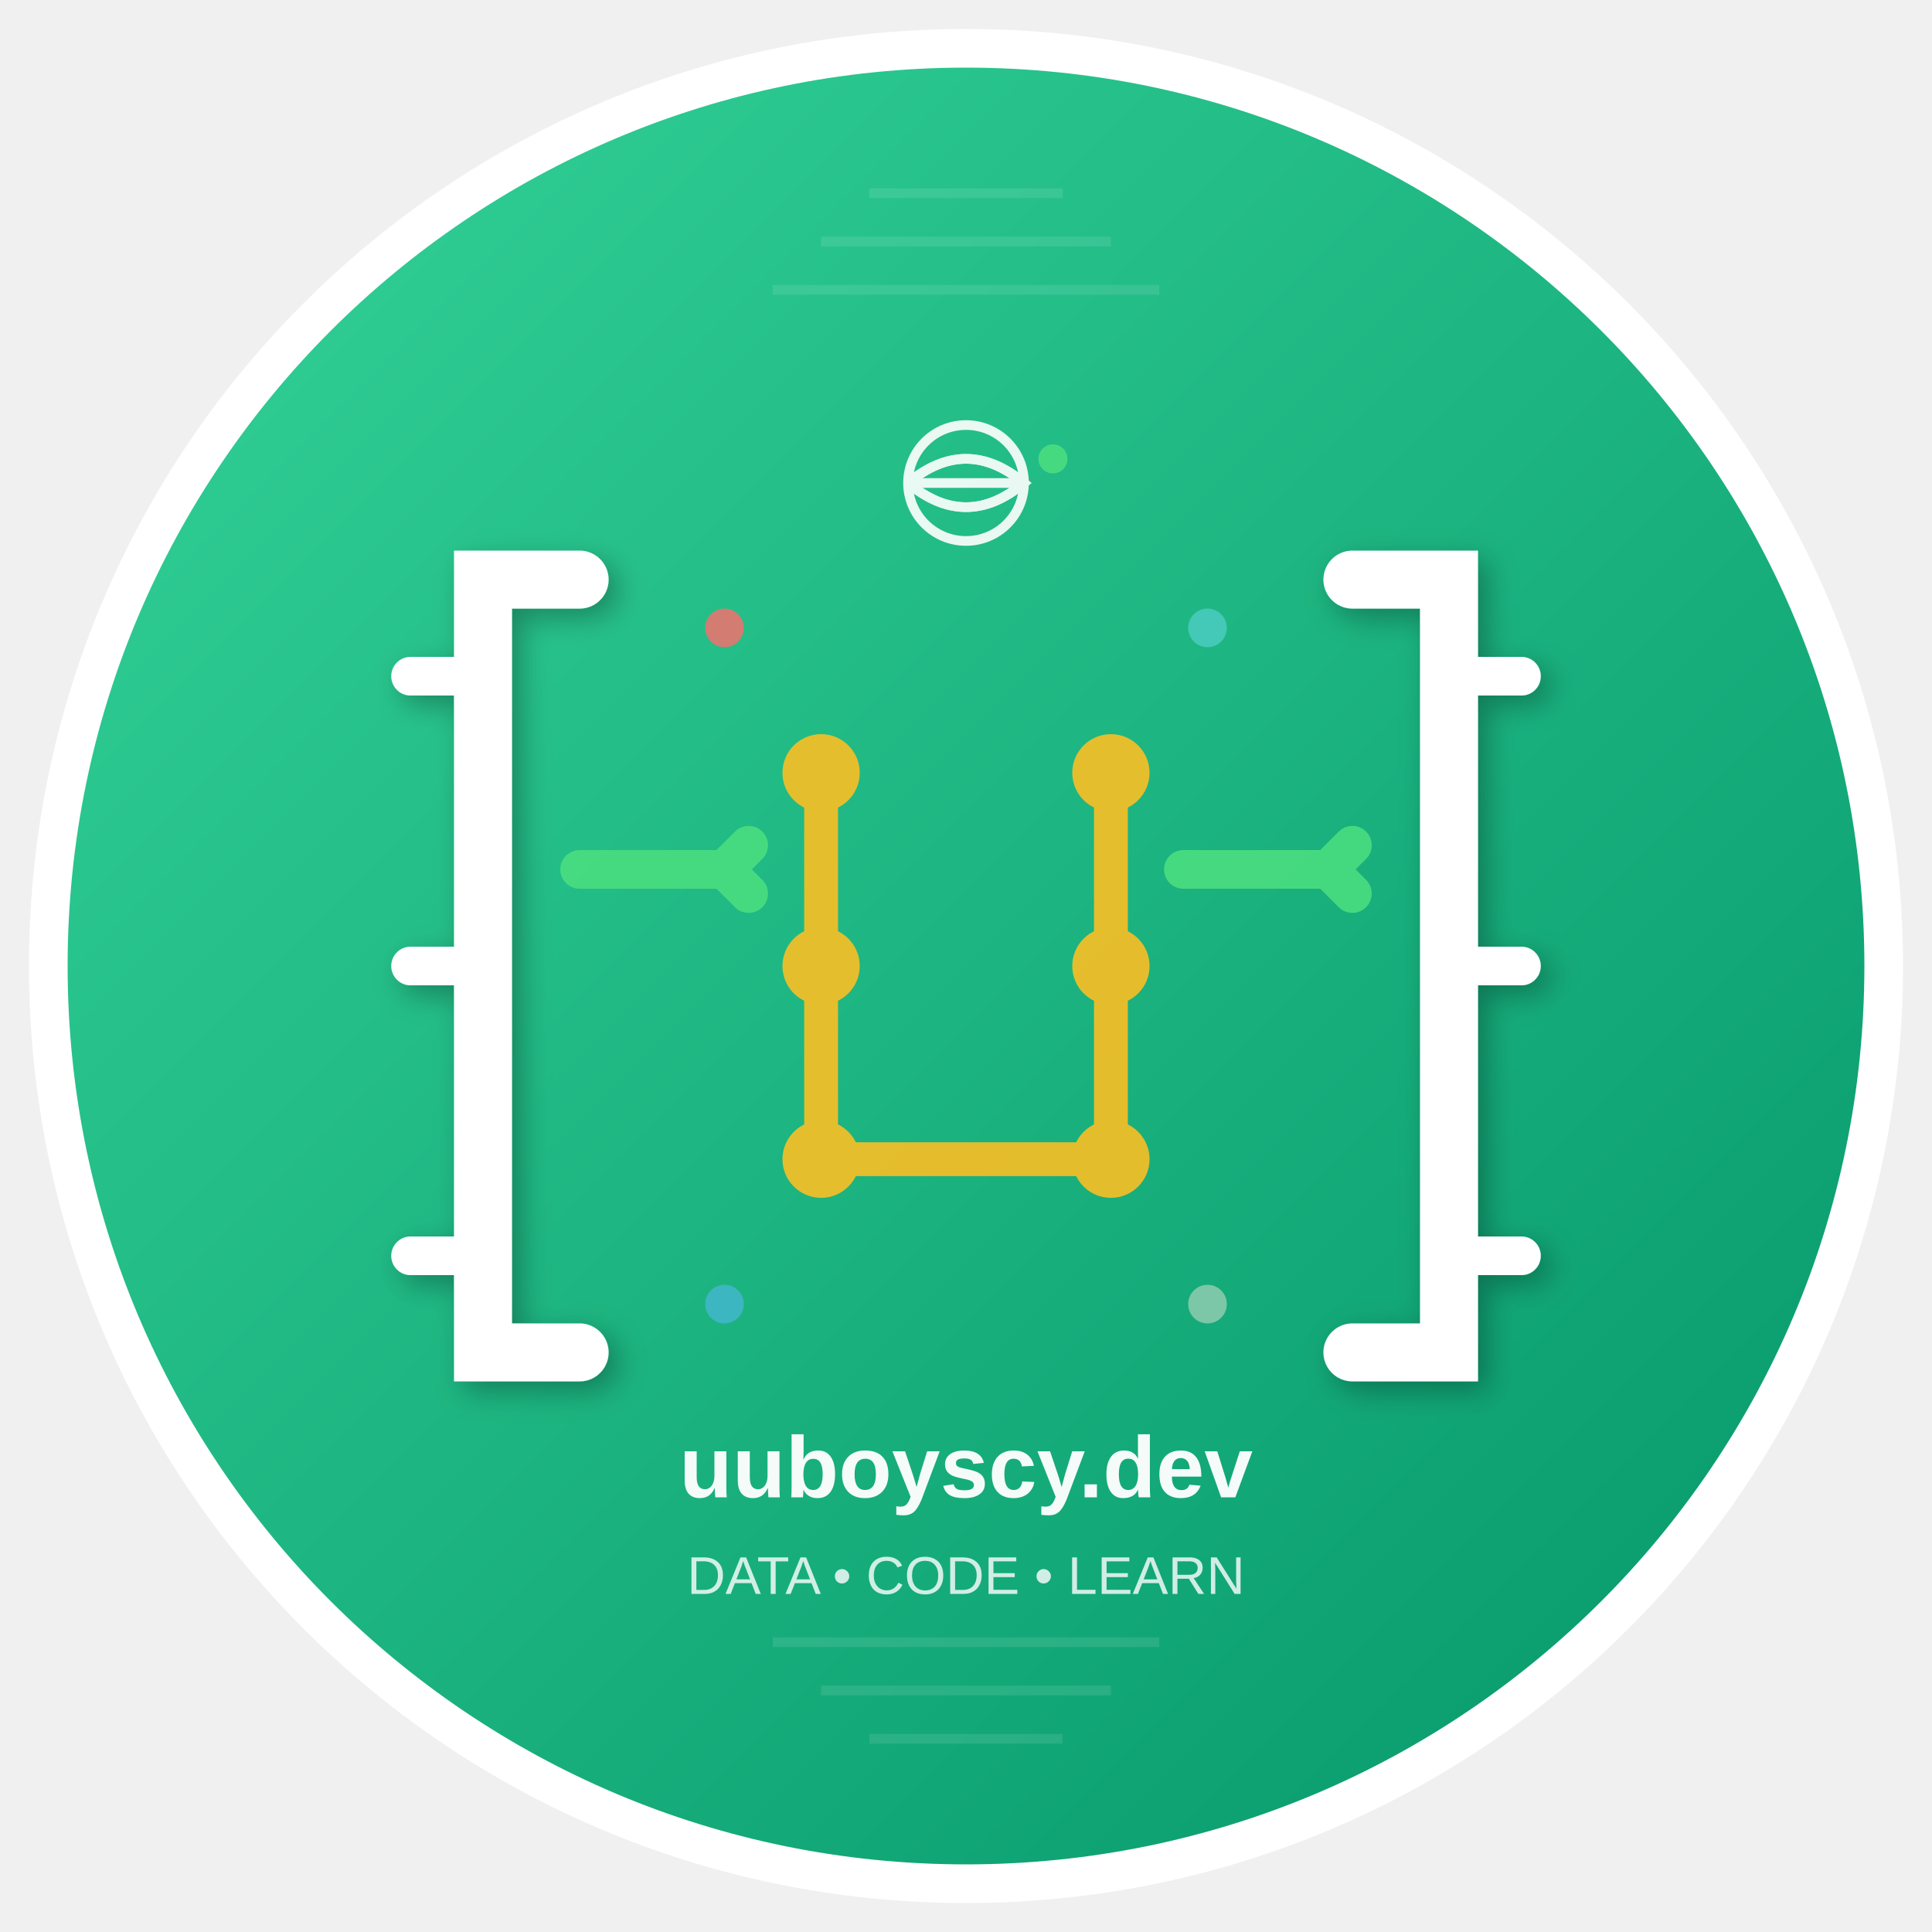
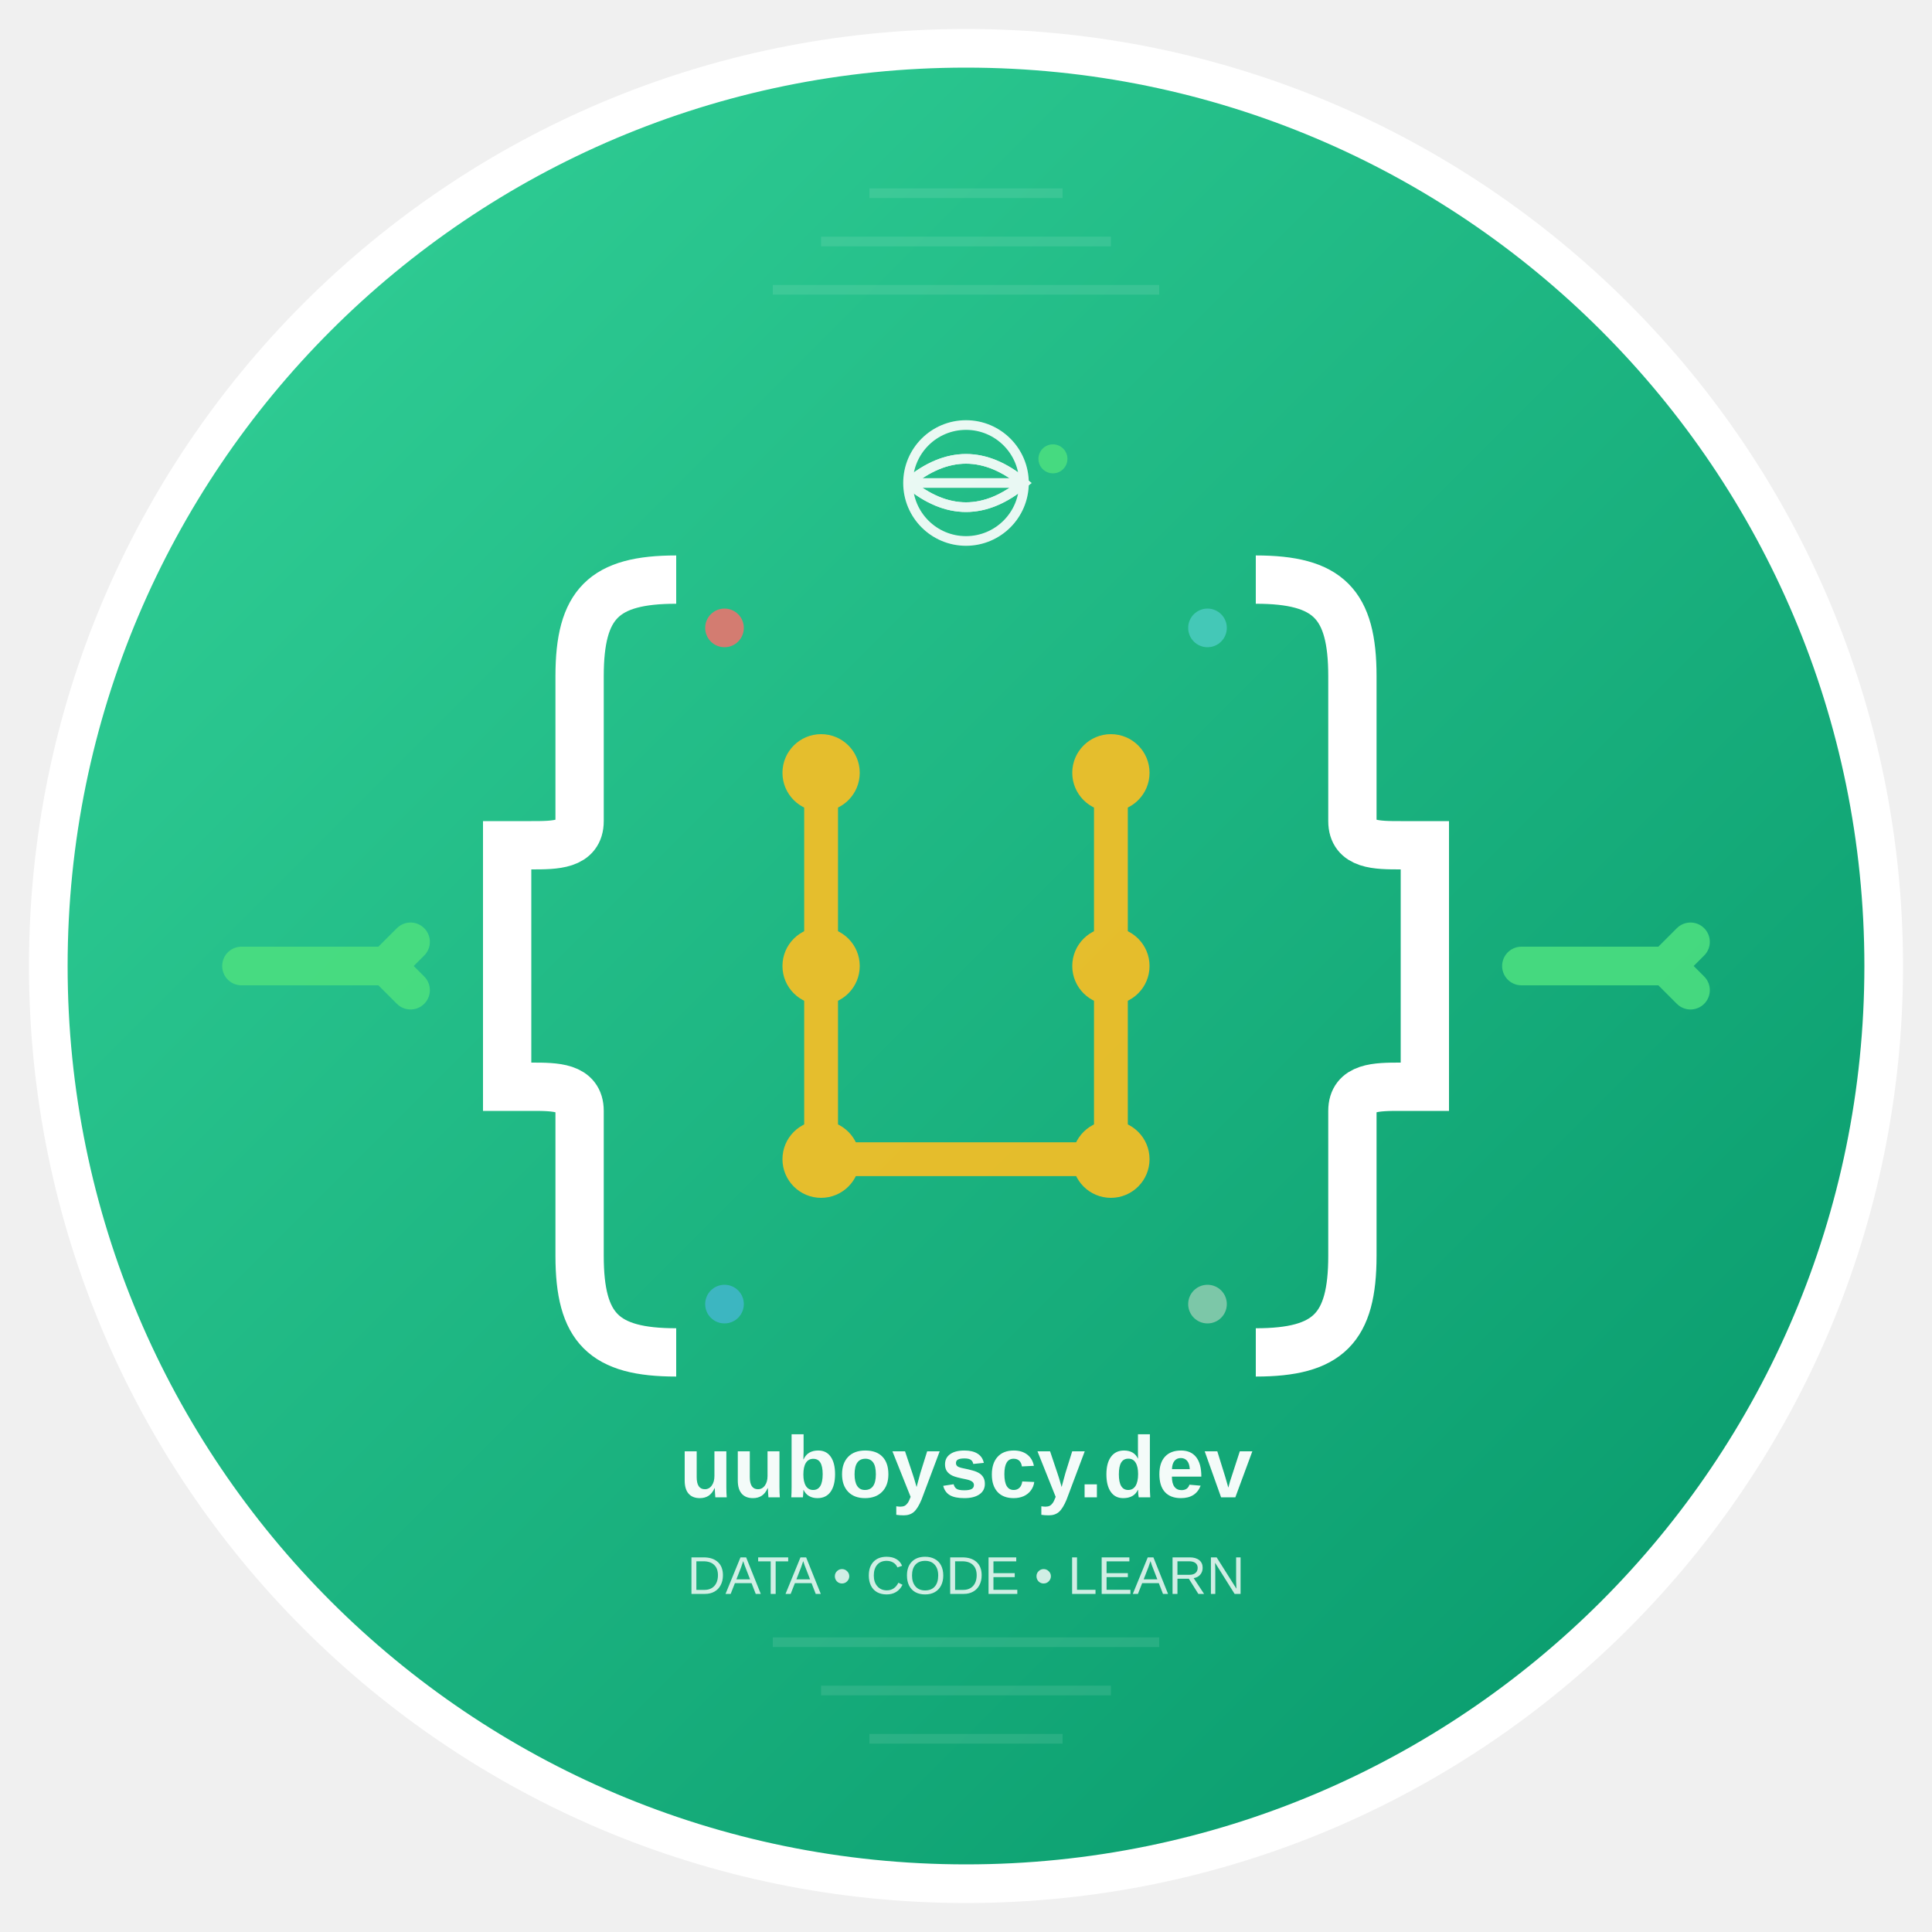
<svg xmlns="http://www.w3.org/2000/svg" viewBox="0 0 400 400">
  <defs>
    <linearGradient id="bgGradient" x1="0%" y1="0%" x2="100%" y2="100%">
      <stop offset="0%" style="stop-color: #34d399; stop-opacity: 1" />
      <stop offset="100%" style="stop-color: #059669; stop-opacity: 1" />
    </linearGradient>
    <filter id="shadow" x="-50%" y="-50%" width="200%" height="200%">
      <feDropShadow dx="2" dy="2" stdDeviation="3" flood-color="#000" flood-opacity="0.3" />
    </filter>
  </defs>
  <circle cx="200" cy="200" r="190" fill="url(#bgGradient)" stroke="#ffffff" stroke-width="8" />
-   <g filter="url(#shadow)">
-     <path d="M 120 120 L 100 120 L 100 280 L 120 280" stroke="#ffffff" stroke-width="12" fill="none" stroke-linecap="round" />
-     <path d="M 100 140 L 85 140" stroke="#ffffff" stroke-width="8" fill="#ffffff" stroke-linecap="round" />
-     <path d="M 100 200 L 85 200" stroke="#ffffff" stroke-width="8" fill="#ffffff" stroke-linecap="round" />
-     <path d="M 100 260 L 85 260" stroke="#ffffff" stroke-width="8" fill="#ffffff" stroke-linecap="round" />
-     <path d="M 280 120 L 300 120 L 300 280 L 280 280" stroke="#ffffff" stroke-width="12" fill="none" stroke-linecap="round" />
-     <path d="M 300 140 L 315 140" stroke="#ffffff" stroke-width="8" fill="#ffffff" stroke-linecap="round" />
-     <path d="M 300 200 L 315 200" stroke="#ffffff" stroke-width="8" fill="#ffffff" stroke-linecap="round" />
-     <path d="M 300 260 L 315 260" stroke="#ffffff" stroke-width="8" fill="#ffffff" stroke-linecap="round" />
+   <g>
+     <path d="M 140 120 C 125 120 120 125 120 140 L 120 170 C 120 175 115 175 110 175 L 105 175 C 105 185 105 215 105 225 L 110 225 C 115 225 120 225 120 230 L 120 260 C 120 275 125 280 140 280" stroke="#ffffff" stroke-width="10" fill="none" />
+     <path d="M 260 120 C 275 120 280 125 280 140 L 280 170 C 280 175 285 175 290 175 L 295 175 C 295 185 295 215 295 225 L 290 225 C 285 225 280 225 280 230 L 280 260 C 280 275 275 280 260 280" stroke="#ffffff" stroke-width="10" fill="none" />
  </g>
  <g opacity="0.9">
-     <path d="M 120 180 L 150 180 L 155 175 M 155 185 L 150 180" stroke="#4ade80" stroke-width="8" fill="none" stroke-linecap="round" />
-     <path d="M 245 180 L 275 180 L 280 175 M 280 185 L 275 180" stroke="#4ade80" stroke-width="8" fill="none" stroke-linecap="round" />
+     <path d="M 50 200 L 80 200 L 85 195 M 85 205 L 80 200" stroke="#4ade80" stroke-width="8" fill="none" stroke-linecap="round" />
+     <path d="M 315 200 L 345 200 L 350 195 M 350 205 L 345 200" stroke="#4ade80" stroke-width="8" fill="none" stroke-linecap="round" />
    <circle cx="170" cy="160" r="8" fill="#fbbf24" />
    <circle cx="230" cy="160" r="8" fill="#fbbf24" />
    <circle cx="170" cy="200" r="8" fill="#fbbf24" />
    <circle cx="230" cy="200" r="8" fill="#fbbf24" />
    <circle cx="170" cy="240" r="8" fill="#fbbf24" />
    <circle cx="230" cy="240" r="8" fill="#fbbf24" />
    <path d="M 170 160 L 170 240 L 230 240 L 230 160" stroke="#fbbf24" stroke-width="7" fill="none" stroke-linecap="round" />
  </g>
  <g opacity="0.9">
    <circle cx="200" cy="100" r="12" fill="none" stroke="#ffffff" stroke-width="2" />
    <path d="M 188 100 Q 200 90 212 100 Q 200 110 188 100" fill="none" stroke="#ffffff" stroke-width="2" />
    <path d="M 188 100 Q 200 110 212 100 Q 200 90 188 100" fill="none" stroke="#ffffff" stroke-width="2" />
    <line x1="188" y1="100" x2="212" y2="100" stroke="#fff" stroke-width="2" />
    <circle cx="218" cy="95" r="3" fill="#4ade80" />
  </g>
  <circle cx="150" cy="130" r="4" fill="#ff6b6b" opacity="0.8" />
  <circle cx="250" cy="130" r="4" fill="#4ecdc4" opacity="0.8" />
  <circle cx="150" cy="270" r="4" fill="#45b7d1" opacity="0.8" />
  <circle cx="250" cy="270" r="4" fill="#96ceb4" opacity="0.8" />
  <g opacity="0.1">
    <path d="M 160 340 L 240 340 M 170 350 L 230 350 M 180 360 L 220 360" stroke="#ffffff" stroke-width="2" />
    <path d="M 160 60 L 240 60 M 170 50 L 230 50 M 180 40 L 220 40" stroke="#ffffff" stroke-width="2" />
  </g>
  <text x="200" y="310" text-anchor="middle" fill="#ffffff" font-family="Arial, sans-serif" font-size="18" font-weight="bold" opacity="0.95">
    uuboyscy.dev
  </text>
  <text x="200" y="330" text-anchor="middle" fill="#ffffff" font-family="Arial, sans-serif" font-size="11" opacity="0.8">
    DATA • CODE • LEARN
  </text>
  <rect x="10" y="10" width="380" height="380" fill="none" stroke="none" id="exportBox" />
</svg>
